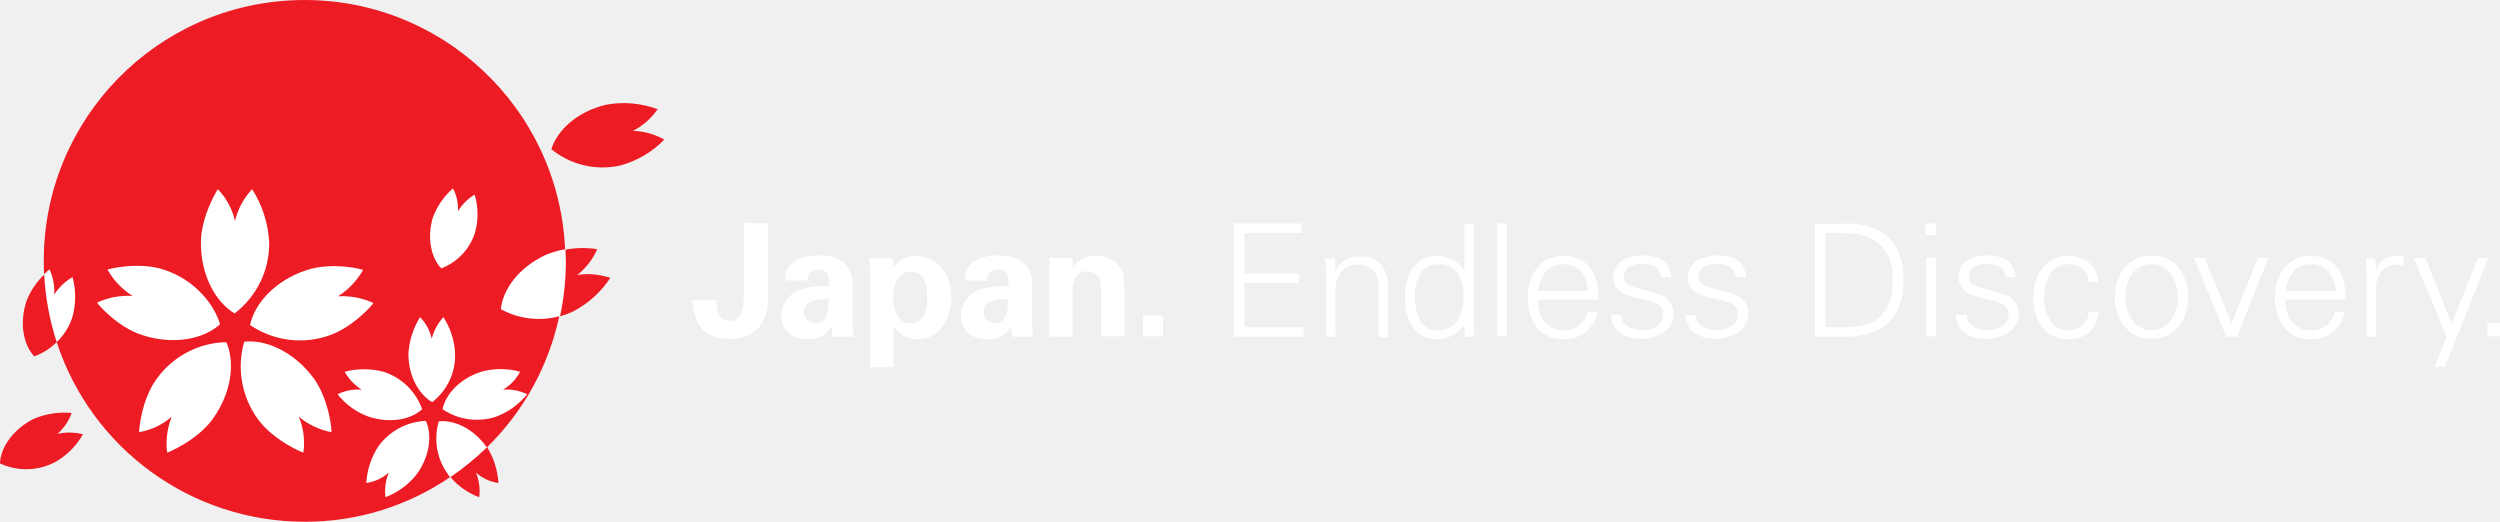
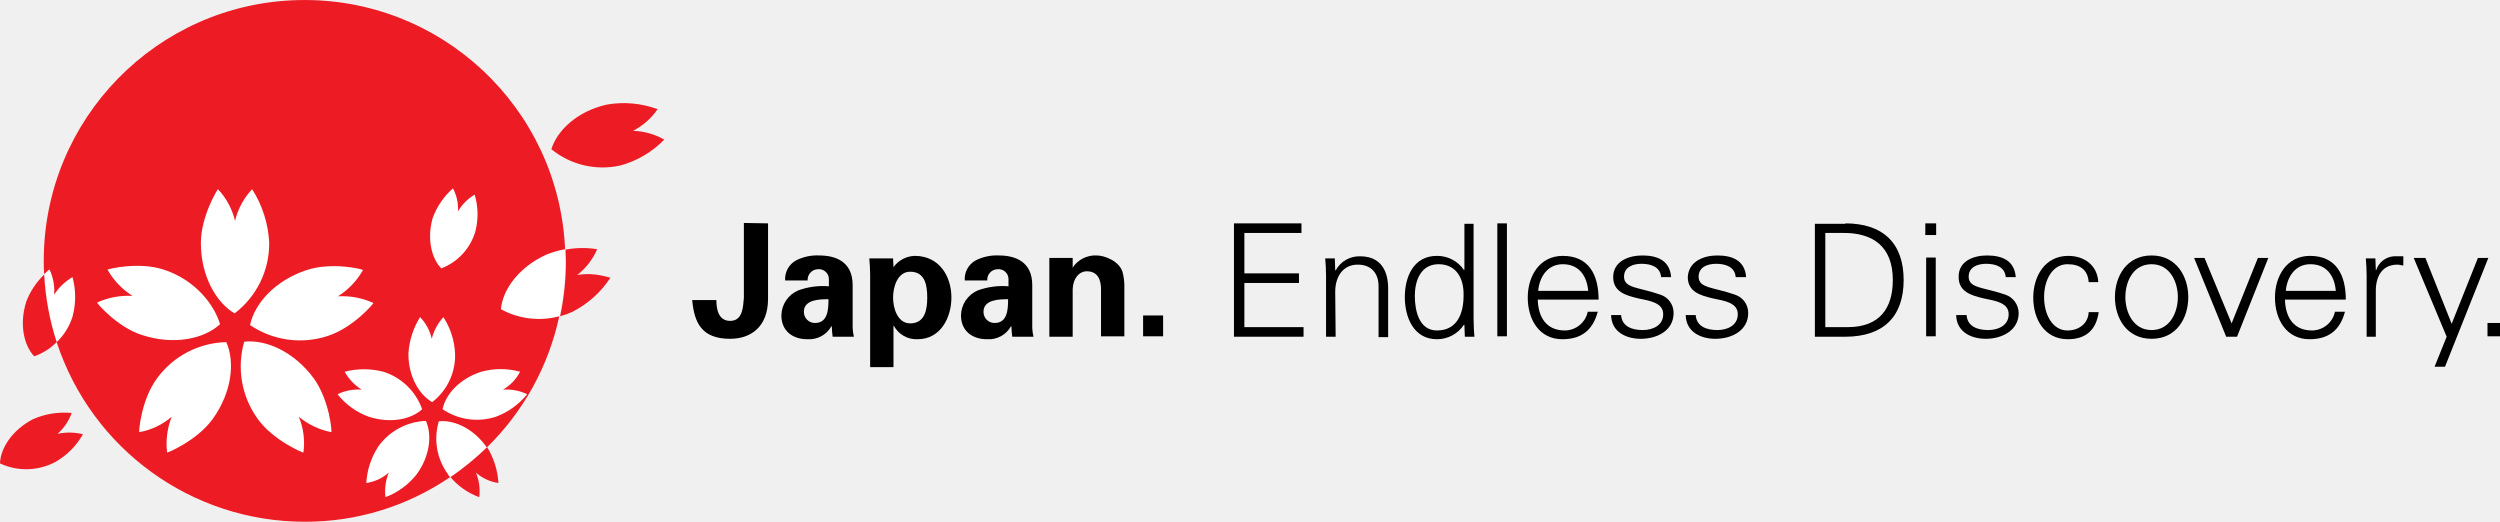
<svg xmlns="http://www.w3.org/2000/svg" id="layer" viewBox="0 0 599.9 125.2">
  <circle cx="73.125" cy="62.725" r="62.475" fill="#fff" />
-   <path d="M194.3,59.2V77.3c0,6.7-4.1,9.6-9.1,9.6-6.8,0-8.6-3.8-9.1-9.3h5.8c0,2,.4,5,3.3,5,3.1,0,3.1-3.5,3.3-5.5v-18l5.8.1Z" transform="translate(-10 -5.6)" fill="#fff" />
-   <path d="M198.4,72.8a5.073,5.073,0,0,1,2.6-4.7,11.031,11.031,0,0,1,5.6-1.2c3.8,0,8,1.4,8,7.1V84.3a10.528,10.528,0,0,0,.3,2.1h-5.1a22.856,22.856,0,0,1-.2-2.5h-.1a6.125,6.125,0,0,1-5.8,3.1c-3.5,0-6.2-2-6.2-5.7a6.641,6.641,0,0,1,4-6,17.251,17.251,0,0,1,7.4-1V72.5a2.385,2.385,0,0,0-2.6-2.3,2.53,2.53,0,0,0-2.5,2.7h-5.4Zm4.5,7.6a2.628,2.628,0,0,0,2.7,2.7c3.1,0,3.2-3.4,3.2-5.7-1.9,0-5.9,0-5.9,3" transform="translate(-10 -5.6)" fill="#fff" />
-   <path d="M224.4,69.7h0a6.542,6.542,0,0,1,5.1-2.7c5.9,0,8.8,4.9,8.8,10,0,4.8-2.6,10-8.1,10a6.154,6.154,0,0,1-5.7-3.2h-.1v9.9h-5.6V71.4c0-1.2-.1-2.5-.2-3.8h5.7Zm4,13.5c3.6,0,4.1-3.4,4.1-6.2,0-2.9-.5-6.2-4.1-6.2-3,0-4.1,3.6-4.1,6.2s1.1,6.2,4.1,6.2" transform="translate(-10 -5.6)" fill="#fff" />
-   <path d="M241.5,72.8a5.073,5.073,0,0,1,2.6-4.7,11.031,11.031,0,0,1,5.6-1.2c3.8,0,8,1.4,8,7.1V84.3a10.528,10.528,0,0,0,.3,2.1h-5.1a22.856,22.856,0,0,1-.2-2.5h-.1a6.125,6.125,0,0,1-5.8,3.1c-3.5,0-6.2-2-6.2-5.7a6.641,6.641,0,0,1,4-6,17.251,17.251,0,0,1,7.4-1V72.5a2.385,2.385,0,0,0-2.6-2.3,2.53,2.53,0,0,0-2.5,2.7h-5.4v-.1Zm4.5,7.6a2.628,2.628,0,0,0,2.7,2.7c3.1,0,3.2-3.4,3.2-5.7-1.9,0-5.9,0-5.9,3" transform="translate(-10 -5.6)" fill="#fff" />
-   <path d="M267.3,69.7l.1.1a6.532,6.532,0,0,1,5.8-2.9c1.9,0,5.5,1.4,6.2,4.1a13.698,13.698,0,0,1,.4,3V86.3h-5.6V75c0-2-.6-4.3-3.4-4.3-1.8,0-3.3,1.6-3.4,4.3V86.4h-5.6V67.5h5.6v2.2Z" transform="translate(-10 -5.6)" fill="#fff" />
-   <rect x="274.3" y="75.7" width="4.8" height="5" fill="#fff" />
-   <polygon points="296.1 80.8 296.1 53.6 312.3 53.6 312.3 55.9 298.6 55.9 298.6 65.6 311.7 65.6 311.7 67.9 298.6 67.9 298.6 78.5 312.8 78.5 312.8 80.8 296.1 80.8" fill="#fff" />
-   <path d="M330.5,86.4h-2.3V71.8c0-1.5-.1-3-.2-4.2h2.3l.1,2.8.1.1a6.449,6.449,0,0,1,5.9-3.4c6.2,0,6.7,5.5,6.7,7.6V86.5h-2.3V74.3c0-3.3-1.9-5.2-5-5.2-3.7,0-5.4,3.1-5.4,6.5l.1,10.8Z" transform="translate(-10 -5.6)" fill="#fff" />
-   <path d="M361.4,83.6l-.1-.1a7.719,7.719,0,0,1-6.5,3.5c-5.6,0-7.7-5.3-7.7-10.1,0-4.9,2.1-9.9,7.7-9.9a7.755,7.755,0,0,1,6.5,3.4l.1-.1v-11h2.2V82.2c0,1.5.1,3,.2,4.2h-2.3ZM355.2,69c-4.3,0-5.7,4-5.7,7.6,0,3.5,1,8.3,5.3,8.3,4.9,0,6.4-4.1,6.4-8.4.1-3.9-1.6-7.5-6-7.5" transform="translate(-10 -5.6)" fill="#fff" />
-   <rect x="359.3" y="53.6" width="2.3" height="27.1" fill="#fff" />
-   <path d="M379,77.5c.1,4,1.9,7.4,6.5,7.4a5.663,5.663,0,0,0,5.5-4.5h2.4c-1.2,4.5-4,6.6-8.5,6.6-5.6,0-8.3-4.8-8.3-10,0-5.1,2.8-10,8.4-10,6.3,0,8.6,4.6,8.6,10.5Zm12.1-2.1c-.3-3.6-2.2-6.4-6.1-6.4-3.7,0-5.6,3.1-5.9,6.4Z" transform="translate(-10 -5.6)" fill="#fff" />
-   <path d="M404.1,66.9c3.6,0,6.6,1.2,6.9,5.2h-2.4c-.2-2.4-2.3-3.2-4.7-3.2-2.1,0-4.2.8-4.2,3.1,0,2.8,3.6,2.5,8.7,4.3a4.588,4.588,0,0,1,3.2,4.4c0,4.2-3.9,6.2-7.9,6.2-3.3,0-7-1.5-7.1-5.7H399c.2,2.8,2.7,3.6,5.2,3.6,2.4,0,4.9-1.1,4.9-3.8s-3-3.2-6-3.8c-3-.7-6-1.6-6-5.1,0-3.8,3.7-5.2,7-5.2" transform="translate(-10 -5.6)" fill="#fff" />
-   <path d="M422.1,66.9c3.6,0,6.6,1.2,6.9,5.2h-2.5c-.2-2.4-2.3-3.2-4.7-3.2-2.1,0-4.2.8-4.2,3.1,0,2.8,3.6,2.5,8.7,4.3a4.588,4.588,0,0,1,3.2,4.4c0,4.2-3.9,6.2-7.9,6.2-3.3,0-7-1.5-7.1-5.7h2.4c.2,2.8,2.7,3.6,5.2,3.6,2.4,0,4.9-1.1,4.9-3.8s-3-3.2-6-3.8c-3-.7-6-1.6-6-5.1.2-3.8,3.8-5.2,7.1-5.2" transform="translate(-10 -5.6)" fill="#fff" />
-   <path d="M452.8,59.2c8.9,0,14,4.6,14,13.6s-5.1,13.6-14,13.6h-7.3V59.3h7.3Zm.6,24.9c7.6,0,10.8-4.5,10.8-11.3,0-8-4.7-11.5-12.4-11.3H448V84.1Z" transform="translate(-10 -5.6)" fill="#fff" />
-   <path d="M474.7,62H472V59.2h2.6V62Zm-.2,24.3h-2.3V67.4h2.3Z" transform="translate(-10 -5.6)" fill="#fff" />
-   <path d="M486.8,66.9c3.6,0,6.6,1.2,6.9,5.2h-2.4c-.2-2.4-2.3-3.2-4.7-3.2-2.1,0-4.2.8-4.2,3.1,0,2.8,3.6,2.5,8.8,4.3a4.719,4.719,0,0,1,3.2,4.4c0,4.2-4,6.2-7.9,6.2-3.3,0-7-1.5-7.1-5.7h2.5c.2,2.8,2.7,3.6,5.2,3.6,2.4,0,4.9-1.1,4.9-3.8s-3-3.2-6-3.8c-3-.7-6-1.6-6-5.1-.1-3.8,3.5-5.2,6.8-5.2" transform="translate(-10 -5.6)" fill="#fff" />
-   <path d="M511.2,73.3c-.2-2.9-2-4.3-5.1-4.3-3.5,0-5.6,3.6-5.6,7.9s2.1,8,5.6,8c2.9,0,5-1.8,5.1-4.4h2.4c-.6,4.3-3.1,6.5-7.4,6.5-5.6,0-8.3-4.8-8.3-10,0-5.1,2.8-10,8.4-10,3.9,0,7,2.3,7.2,6.3Z" transform="translate(-10 -5.6)" fill="#fff" />
-   <path d="M535.1,76.9c0,5-2.8,10-8.8,10s-8.8-5-8.8-10,2.8-10,8.8-10,8.8,5.1,8.8,10M526.3,69c-4.6,0-6.3,4.4-6.3,7.9s1.8,7.9,6.3,7.9,6.3-4.4,6.3-7.9-1.8-7.9-6.3-7.9" transform="translate(-10 -5.6)" fill="#fff" />
-   <polygon points="529 61.9 535.5 77.6 541.8 61.9 544.3 61.9 536.8 80.8 534.2 80.8 526.5 61.9 529 61.9" fill="#fff" />
-   <path d="M558.3,77.5c.1,4,1.9,7.4,6.5,7.4a5.663,5.663,0,0,0,5.5-4.5h2.4c-1.2,4.5-4,6.6-8.5,6.6-5.6,0-8.3-4.8-8.3-10,0-5.1,2.8-10,8.4-10,6.3,0,8.6,4.6,8.6,10.5Zm12.2-2.1c-.3-3.6-2.2-6.4-6.1-6.4-3.7,0-5.6,3.1-5.9,6.4Z" transform="translate(-10 -5.6)" fill="#fff" />
-   <path d="M580.2,86.4h-2.3V71.8c0-1.5-.1-3-.2-4.2H580l.1,2.8h.1a4.776,4.776,0,0,1,4.2-3.3h2.3v2.2c-.4,0-.9-.2-1.4-.2-3.4,0-5.1,2.4-5.2,6V86.4Z" transform="translate(-10 -5.6)" fill="#fff" />
-   <polygon points="582 61.9 588.3 77.7 594.6 61.9 597.1 61.9 586.7 88 584.2 88 587.1 80.8 579.2 61.9 582 61.9" fill="#fff" />
-   <rect x="596.9" y="77.5" width="3" height="3.2" fill="#fff" />
+   <path d="M194.3,59.2V77.3c0,6.7-4.1,9.6-9.1,9.6-6.8,0-8.6-3.8-9.1-9.3h5.8c0,2,.4,5,3.3,5,3.1,0,3.1-3.5,3.3-5.5v-18l5.8.1Z" transform="translate(-10 -5.6)" fill="#000" />
+   <path d="M198.4,72.8a5.073,5.073,0,0,1,2.6-4.7,11.031,11.031,0,0,1,5.6-1.2c3.8,0,8,1.4,8,7.1V84.3a10.528,10.528,0,0,0,.3,2.1h-5.1a22.856,22.856,0,0,1-.2-2.5h-.1a6.125,6.125,0,0,1-5.8,3.1c-3.5,0-6.2-2-6.2-5.7a6.641,6.641,0,0,1,4-6,17.251,17.251,0,0,1,7.4-1V72.5a2.385,2.385,0,0,0-2.6-2.3,2.53,2.53,0,0,0-2.5,2.7h-5.4Zm4.5,7.6a2.628,2.628,0,0,0,2.7,2.7c3.1,0,3.2-3.4,3.2-5.7-1.9,0-5.9,0-5.9,3" transform="translate(-10 -5.6)" fill="#000" />
+   <path d="M224.4,69.7h0a6.542,6.542,0,0,1,5.1-2.7c5.9,0,8.8,4.9,8.8,10,0,4.8-2.6,10-8.1,10a6.154,6.154,0,0,1-5.7-3.2h-.1v9.9h-5.6V71.4c0-1.2-.1-2.5-.2-3.8h5.7Zm4,13.5c3.6,0,4.1-3.4,4.1-6.2,0-2.9-.5-6.2-4.1-6.2-3,0-4.1,3.6-4.1,6.2s1.1,6.2,4.1,6.2" transform="translate(-10 -5.6)" fill="#000" />
+   <path d="M241.5,72.8a5.073,5.073,0,0,1,2.6-4.7,11.031,11.031,0,0,1,5.6-1.2c3.8,0,8,1.4,8,7.1V84.3a10.528,10.528,0,0,0,.3,2.1h-5.1a22.856,22.856,0,0,1-.2-2.5h-.1a6.125,6.125,0,0,1-5.8,3.1c-3.5,0-6.2-2-6.2-5.7a6.641,6.641,0,0,1,4-6,17.251,17.251,0,0,1,7.4-1V72.5a2.385,2.385,0,0,0-2.6-2.3,2.53,2.53,0,0,0-2.5,2.7h-5.4v-.1Zm4.5,7.6a2.628,2.628,0,0,0,2.7,2.7c3.1,0,3.2-3.4,3.2-5.7-1.9,0-5.9,0-5.9,3" transform="translate(-10 -5.6)" fill="#000" />
+   <path d="M267.3,69.7l.1.1a6.532,6.532,0,0,1,5.8-2.9c1.9,0,5.5,1.4,6.2,4.1a13.698,13.698,0,0,1,.4,3V86.3h-5.6V75c0-2-.6-4.3-3.4-4.3-1.8,0-3.3,1.6-3.4,4.3V86.4h-5.6V67.5h5.6v2.2Z" transform="translate(-10 -5.6)" fill="#000" />
+   <rect x="274.3" y="75.7" width="4.8" height="5" fill="#000" />
+   <polygon points="296.1 80.8 296.1 53.6 312.3 53.6 312.3 55.9 298.6 55.9 298.6 65.6 311.7 65.6 311.7 67.9 298.6 67.9 298.6 78.5 312.8 78.5 312.8 80.8 296.1 80.8" fill="#000" />
+   <path d="M330.5,86.4h-2.3V71.8c0-1.5-.1-3-.2-4.2h2.3l.1,2.8.1.1a6.449,6.449,0,0,1,5.9-3.4c6.2,0,6.7,5.5,6.7,7.6V86.5h-2.3V74.3c0-3.3-1.9-5.2-5-5.2-3.7,0-5.4,3.1-5.4,6.5l.1,10.8Z" transform="translate(-10 -5.6)" fill="#000" />
+   <path d="M361.4,83.6l-.1-.1a7.719,7.719,0,0,1-6.5,3.5c-5.6,0-7.7-5.3-7.7-10.1,0-4.9,2.1-9.9,7.7-9.9a7.755,7.755,0,0,1,6.5,3.4l.1-.1v-11h2.2V82.2c0,1.5.1,3,.2,4.2h-2.3ZM355.2,69c-4.3,0-5.7,4-5.7,7.6,0,3.5,1,8.3,5.3,8.3,4.9,0,6.4-4.1,6.4-8.4.1-3.9-1.6-7.5-6-7.5" transform="translate(-10 -5.6)" fill="#000" />
+   <rect x="359.3" y="53.6" width="2.3" height="27.1" fill="#000" />
+   <path d="M379,77.5c.1,4,1.9,7.4,6.5,7.4a5.663,5.663,0,0,0,5.5-4.5h2.4c-1.2,4.5-4,6.6-8.5,6.6-5.6,0-8.3-4.8-8.3-10,0-5.1,2.8-10,8.4-10,6.3,0,8.6,4.6,8.6,10.5Zm12.1-2.1c-.3-3.6-2.2-6.4-6.1-6.4-3.7,0-5.6,3.1-5.9,6.4Z" transform="translate(-10 -5.6)" fill="#000" />
+   <path d="M404.1,66.9c3.6,0,6.6,1.2,6.9,5.2h-2.4c-.2-2.4-2.3-3.2-4.7-3.2-2.1,0-4.2.8-4.2,3.1,0,2.8,3.6,2.5,8.7,4.3a4.588,4.588,0,0,1,3.2,4.4c0,4.2-3.9,6.2-7.9,6.2-3.3,0-7-1.5-7.1-5.7H399c.2,2.8,2.7,3.6,5.2,3.6,2.4,0,4.9-1.1,4.9-3.8s-3-3.2-6-3.8c-3-.7-6-1.6-6-5.1,0-3.8,3.7-5.2,7-5.2" transform="translate(-10 -5.6)" fill="#000" />
+   <path d="M422.1,66.9c3.6,0,6.6,1.2,6.9,5.2h-2.5c-.2-2.4-2.3-3.2-4.7-3.2-2.1,0-4.2.8-4.2,3.1,0,2.8,3.6,2.5,8.7,4.3a4.588,4.588,0,0,1,3.2,4.4c0,4.2-3.9,6.2-7.9,6.2-3.3,0-7-1.5-7.1-5.7h2.4c.2,2.8,2.7,3.6,5.2,3.6,2.4,0,4.9-1.1,4.9-3.8s-3-3.2-6-3.8c-3-.7-6-1.6-6-5.1.2-3.8,3.8-5.2,7.1-5.2" transform="translate(-10 -5.6)" fill="#000" />
+   <path d="M452.8,59.2c8.9,0,14,4.6,14,13.6s-5.1,13.6-14,13.6h-7.3V59.3h7.3Zm.6,24.9c7.6,0,10.8-4.5,10.8-11.3,0-8-4.7-11.5-12.4-11.3H448V84.1Z" transform="translate(-10 -5.6)" fill="#000" />
+   <path d="M474.7,62H472V59.2h2.6V62Zm-.2,24.3h-2.3V67.4h2.3Z" transform="translate(-10 -5.6)" fill="#000" />
+   <path d="M486.8,66.9c3.6,0,6.6,1.2,6.9,5.2h-2.4c-.2-2.4-2.3-3.2-4.7-3.2-2.1,0-4.2.8-4.2,3.1,0,2.8,3.6,2.5,8.8,4.3a4.719,4.719,0,0,1,3.2,4.4c0,4.2-4,6.2-7.9,6.2-3.3,0-7-1.5-7.1-5.7h2.5c.2,2.8,2.7,3.6,5.2,3.6,2.4,0,4.9-1.1,4.9-3.8s-3-3.2-6-3.8c-3-.7-6-1.6-6-5.1-.1-3.8,3.5-5.2,6.8-5.2" transform="translate(-10 -5.6)" fill="#000" />
+   <path d="M511.2,73.3c-.2-2.9-2-4.3-5.1-4.3-3.5,0-5.6,3.6-5.6,7.9s2.1,8,5.6,8c2.9,0,5-1.8,5.1-4.4h2.4c-.6,4.3-3.1,6.5-7.4,6.5-5.6,0-8.3-4.8-8.3-10,0-5.1,2.8-10,8.4-10,3.9,0,7,2.3,7.2,6.3Z" transform="translate(-10 -5.6)" fill="#000" />
+   <path d="M535.1,76.9c0,5-2.8,10-8.8,10s-8.8-5-8.8-10,2.8-10,8.8-10,8.8,5.1,8.8,10M526.3,69c-4.6,0-6.3,4.4-6.3,7.9s1.8,7.9,6.3,7.9,6.3-4.4,6.3-7.9-1.8-7.9-6.3-7.9" transform="translate(-10 -5.6)" fill="#000" />
+   <polygon points="529 61.9 535.5 77.6 541.8 61.9 544.3 61.9 536.8 80.8 534.2 80.8 526.5 61.9 529 61.9" fill="#000" />
+   <path d="M558.3,77.5c.1,4,1.9,7.4,6.5,7.4a5.663,5.663,0,0,0,5.5-4.5h2.4c-1.2,4.5-4,6.6-8.5,6.6-5.6,0-8.3-4.8-8.3-10,0-5.1,2.8-10,8.4-10,6.3,0,8.6,4.6,8.6,10.5Zm12.2-2.1c-.3-3.6-2.2-6.4-6.1-6.4-3.7,0-5.6,3.1-5.9,6.4Z" transform="translate(-10 -5.6)" fill="#000" />
+   <path d="M580.2,86.4h-2.3V71.8c0-1.5-.1-3-.2-4.2H580l.1,2.8h.1a4.776,4.776,0,0,1,4.2-3.3h2.3v2.2c-.4,0-.9-.2-1.4-.2-3.4,0-5.1,2.4-5.2,6V86.4Z" transform="translate(-10 -5.6)" fill="#000" />
+   <polygon points="582 61.9 588.3 77.7 594.6 61.9 597.1 61.9 586.7 88 584.2 88 587.1 80.8 579.2 61.9 582 61.9" fill="#000" />
+   <rect x="596.9" y="77.5" width="3" height="3.2" fill="#000" />
  <path d="M130.2,79.8c.4-4.7,4.3-10.1,10.9-13.1a23.205,23.205,0,0,1,4.5-1.3A62.581,62.581,0,0,0,20.5,68.2c0,1.1,0,2.1.1,3.2.7-.7,1.2-1.2,1.3-1.1a12.17,12.17,0,0,1,1.1,6,12.904,12.904,0,0,1,4.4-4.2,18.098,18.098,0,0,1,0,9.5,14.454,14.454,0,0,1-3.8,6.1,62.626,62.626,0,0,0,59.5,43.1A61.545,61.545,0,0,0,118,120.1a1.794,1.794,0,0,1-.5-.7,14.45,14.45,0,0,1-2.2-12.7c3.5-.4,8.2,1.6,11.4,6.1.1.1.1.1.1.2a62.214,62.214,0,0,0,17.4-31.5,18.992,18.992,0,0,1-14-1.7M113.8,58a17.189,17.189,0,0,1,4.9-7.2,10.587,10.587,0,0,1,1.2,5.5,11.481,11.481,0,0,1,4-4,16.474,16.474,0,0,1,.2,8.7,13.536,13.536,0,0,1-8.2,9c-2.3-2.3-3.5-7-2.1-12M83.6,70.4c6.1-2,13.5-.2,13.5,0a17.7,17.7,0,0,1-6,6.3,18.114,18.114,0,0,1,8.5,1.6c.1.1-4.8,5.9-10.9,7.9A21.332,21.332,0,0,1,70,83.6c1.1-5.2,6-10.7,13.6-13.2M33.3,78.2a18.114,18.114,0,0,1,8.5-1.6,17.7,17.7,0,0,1-6-6.3c0-.1,7.4-2,13.5,0,7.7,2.5,12.2,8.6,13.5,13.1-3.8,3.5-11,5.1-18.7,2.6-6-1.9-10.9-7.7-10.8-7.8m27.7,28c-3.8,5.2-10.9,8.1-10.9,8a17.651,17.651,0,0,1,1.1-8.6,16.211,16.211,0,0,1-7.8,3.7c-.1,0,.4-7.6,4.2-12.8a21.164,21.164,0,0,1,16.7-8.8c2.1,4.7,1.4,12-3.3,18.5M58.2,63.9c0-6.4,4-12.9,4.1-12.9a16.71,16.71,0,0,1,4.1,7.6A16.71,16.71,0,0,1,70.5,51a26.15,26.15,0,0,1,4.1,12.9,21.073,21.073,0,0,1-8.3,16.9C62,78.3,58.2,72,58.2,63.9m31.3,45.4a17.471,17.471,0,0,1-7.8-3.7,16.312,16.312,0,0,1,1.1,8.6c0,.1-7.1-2.8-10.9-8a21.474,21.474,0,0,1-3.3-18.6c5.1-.6,11.9,2.3,16.7,8.8,3.8,5.3,4.4,12.9,4.2,12.9m1.5-9.1a11.363,11.363,0,0,1,5.8-1.1,12.162,12.162,0,0,1-4.1-4.3,18.56,18.56,0,0,1,9.3,0,14.531,14.531,0,0,1,9.3,9c-2.6,2.4-7.5,3.5-12.8,1.8a16.725,16.725,0,0,1-7.5-5.4m19,19.2a17.307,17.307,0,0,1-7.5,5.5,11.584,11.584,0,0,1,.8-5.9,10.349,10.349,0,0,1-5.4,2.5,17.876,17.876,0,0,1,2.9-8.8,14.738,14.738,0,0,1,11.4-6.1c1.5,3.3,1,8.4-2.2,12.8m3.7-17.3c-3.1-1.8-5.7-6.1-5.7-11.6a18.633,18.633,0,0,1,2.8-8.8,10.706,10.706,0,0,1,2.8,5.2,12.104,12.104,0,0,1,2.8-5.2,17.492,17.492,0,0,1,2.8,8.8,14.081,14.081,0,0,1-5.5,11.6m15.3,3.5a14.669,14.669,0,0,1-12.8-1.8c.7-3.5,4-7.3,9.3-9a17.368,17.368,0,0,1,9.3,0,10.619,10.619,0,0,1-4.1,4.3,11.363,11.363,0,0,1,5.8,1.1,17.44,17.44,0,0,1-7.5,5.4m-4,19.3a11.584,11.584,0,0,0-.8-5.9,10.349,10.349,0,0,0,5.4,2.5,18.524,18.524,0,0,0-2.7-8.6,68.929,68.929,0,0,1-8.8,7.2,16.418,16.418,0,0,0,6.9,4.8M16.3,78c-1.7,5.4-.6,10.4,1.9,13.1a14.188,14.188,0,0,0,5.4-3.4,62.694,62.694,0,0,1-3-16.2A17.486,17.486,0,0,0,16.3,78M161.9,37a16.101,16.101,0,0,0,5.9-5.2,23.445,23.445,0,0,0-12.2-1.1c-7.1,1.6-11.9,6.2-13.3,10.7a19.444,19.444,0,0,0,16.6,3.9,23.252,23.252,0,0,0,10.5-6.2,15.987,15.987,0,0,0-7.5-2.1M23.8,109.7a12.053,12.053,0,0,0,3.4-5,18.539,18.539,0,0,0-9.3,1.5c-5,2.6-7.8,7-7.9,10.6a14.904,14.904,0,0,0,13.2-.3,17.433,17.433,0,0,0,6.7-6.7,13.576,13.576,0,0,0-6.1-.1M148.5,71.6a15.881,15.881,0,0,0,4.8-6.2,21.925,21.925,0,0,0-7.6.1c0,.9.1,1.8.1,2.8a63.55,63.55,0,0,1-1.4,13.2,18.155,18.155,0,0,0,3-1.1,23.657,23.657,0,0,0,9.1-8.2c-.1.2-3.6-1.4-8-.6" transform="translate(-10 -5.6)" fill="#ed1b23" />
</svg>
